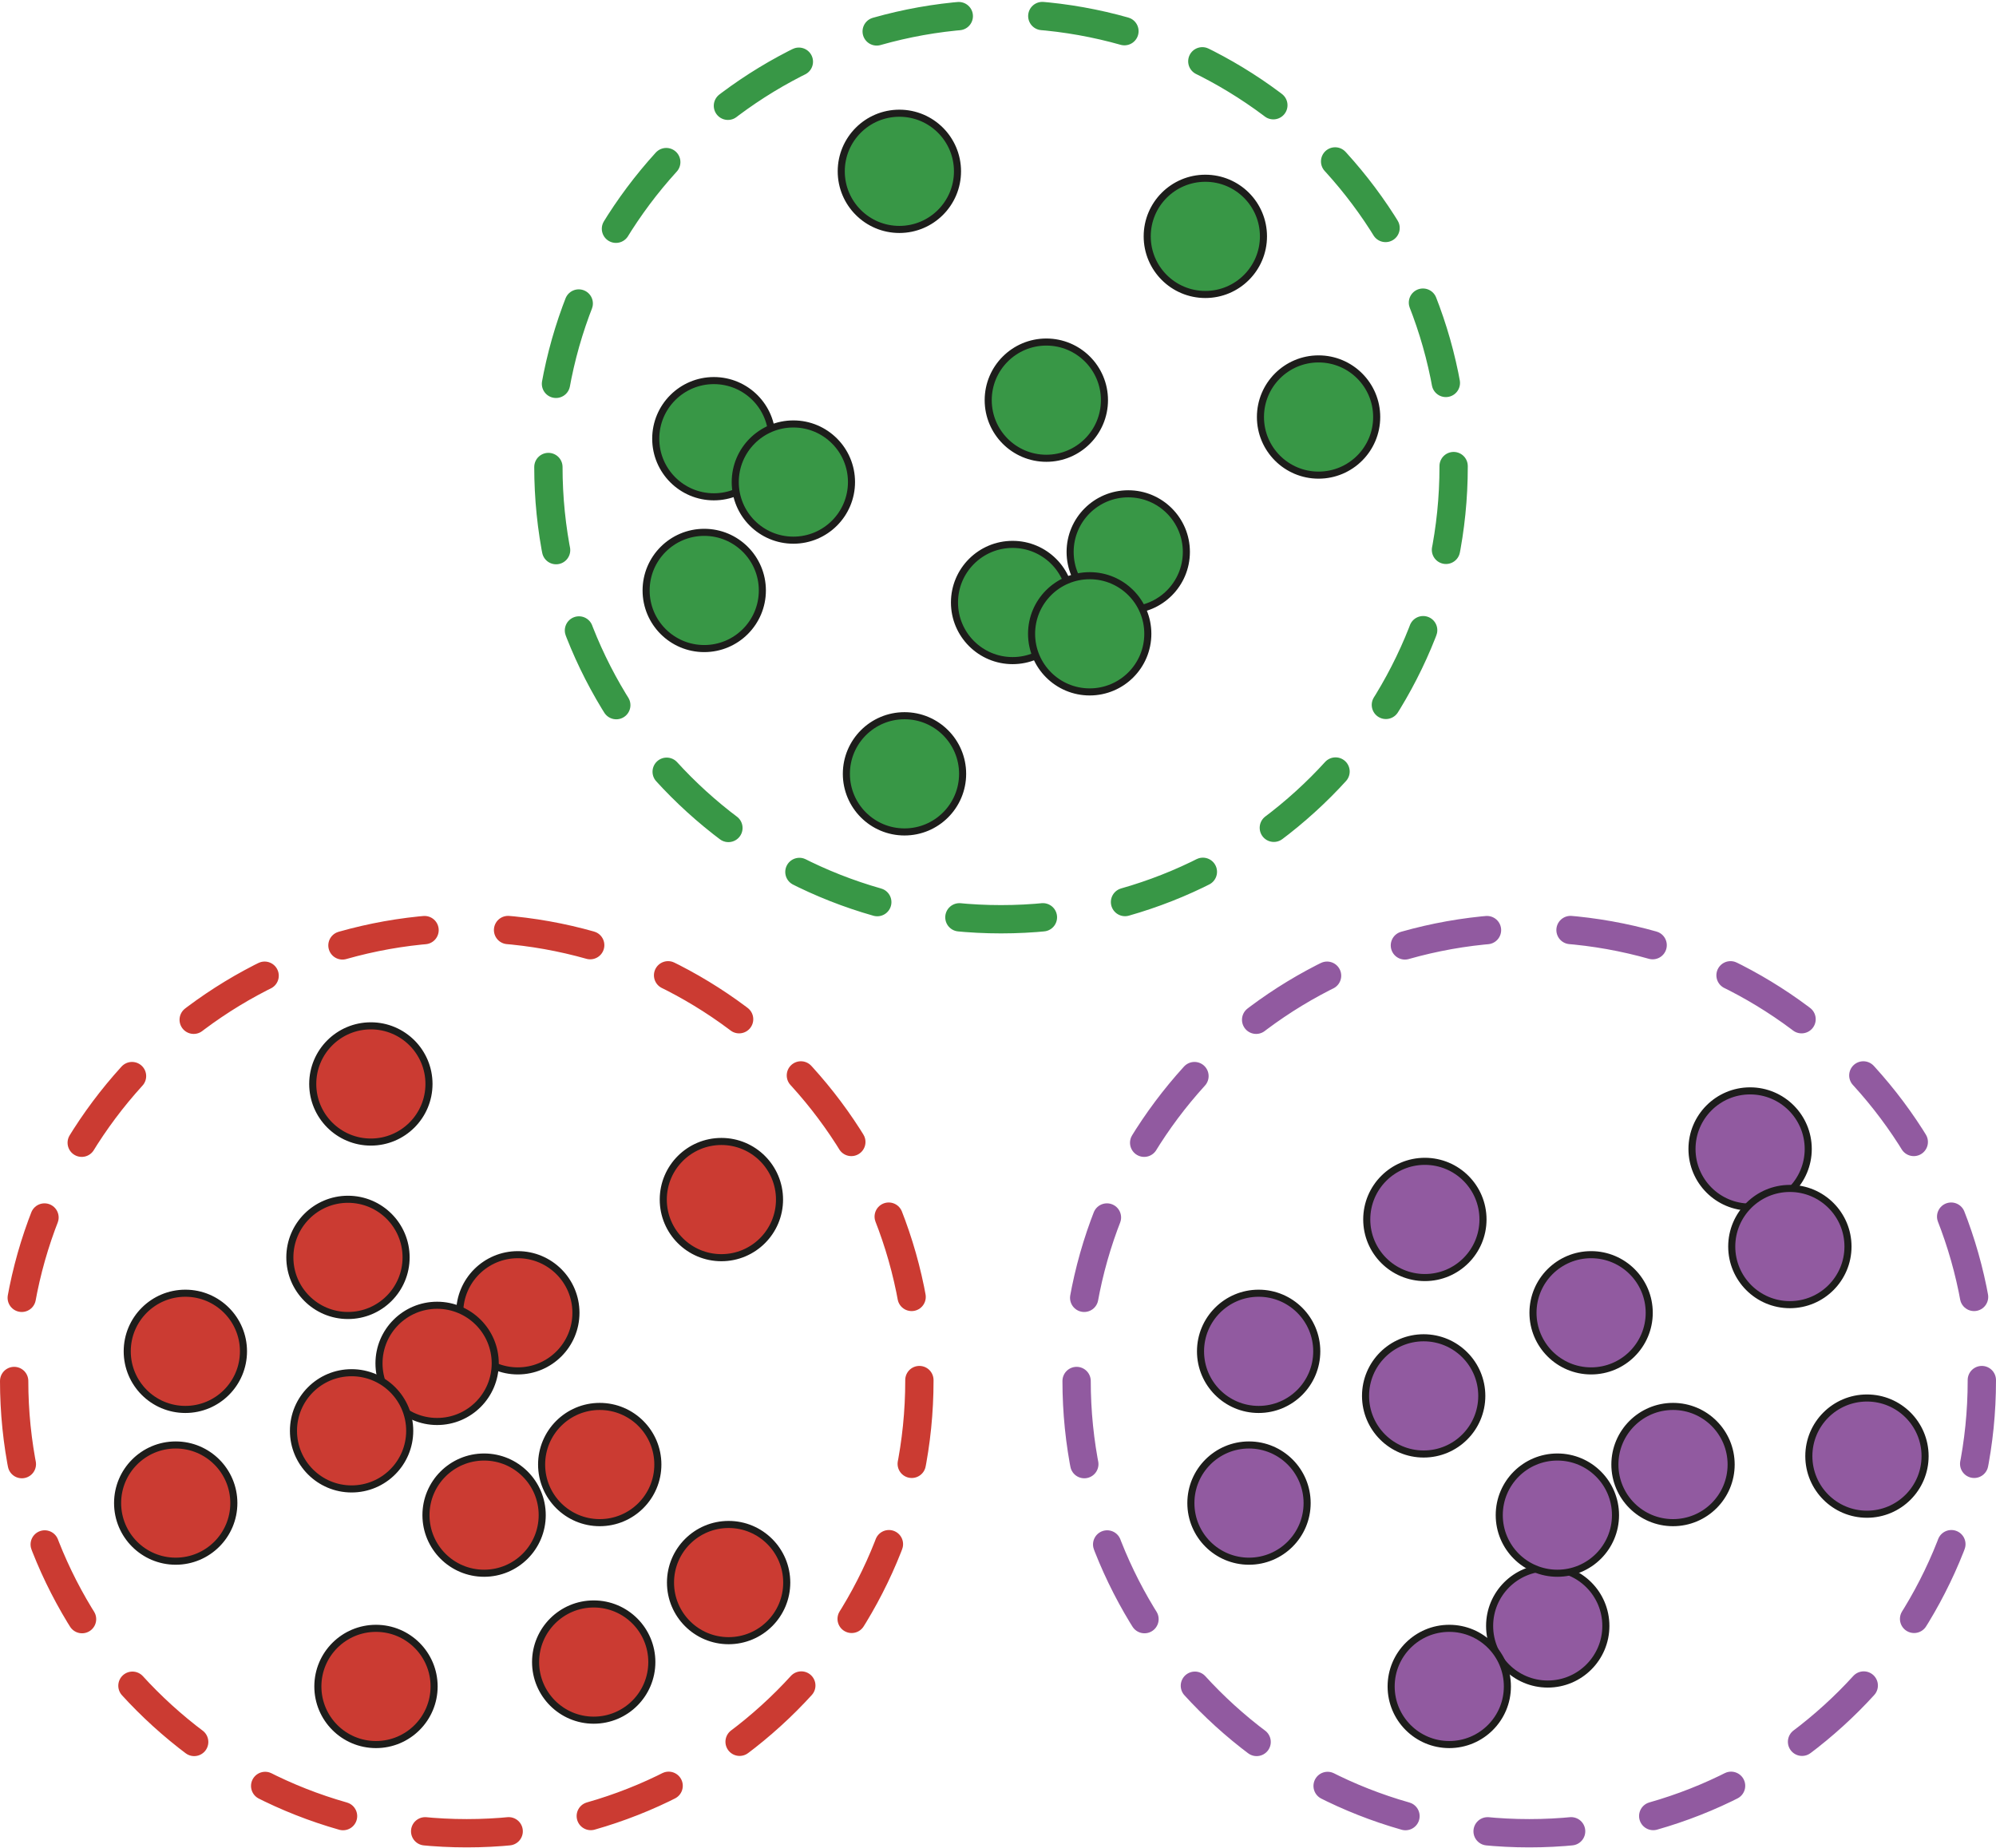
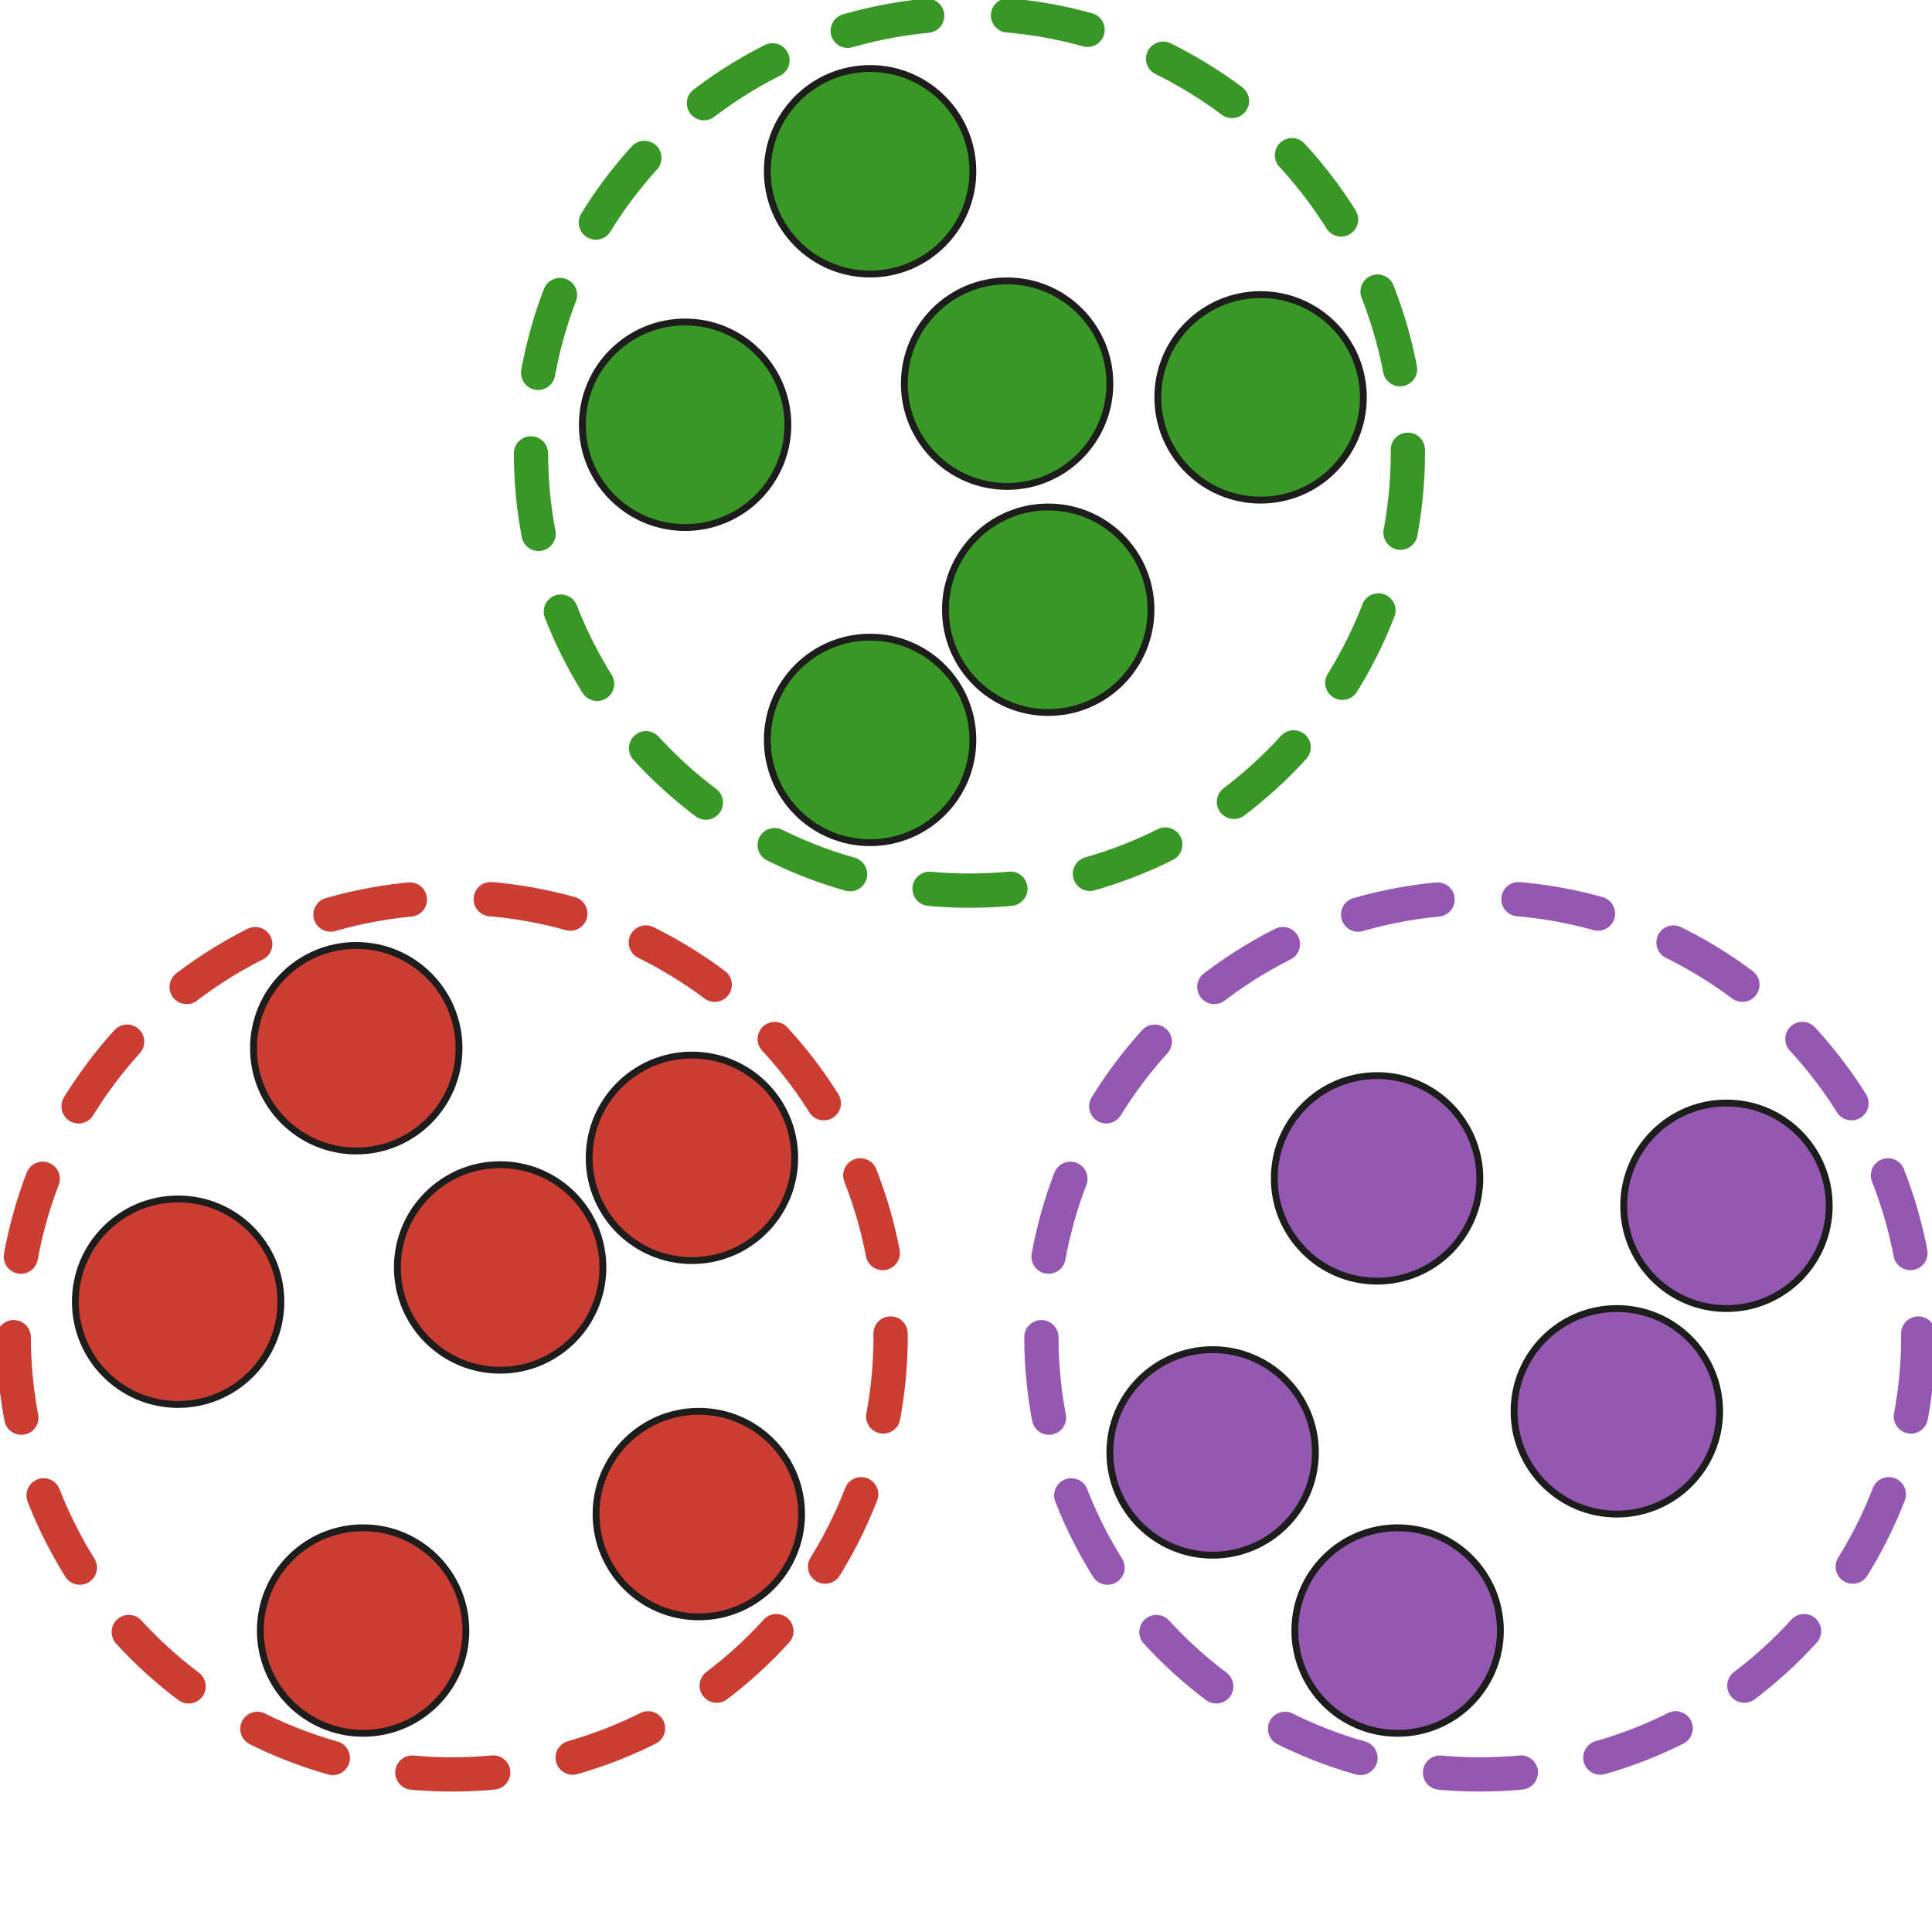
- <svg xmlns="http://www.w3.org/2000/svg" id="Layer_1" data-name="Layer 1" viewBox="0 0 282.043 261.085">
+ <svg xmlns="http://www.w3.org/2000/svg" id="Layer_1" data-name="Layer 1" viewBox="0 0 282 282">
  <defs>
-     <style>.cls-1,.cls-2,.cls-3{fill:none;stroke-linecap:round;stroke-linejoin:round;stroke-width:4px;stroke-dasharray:11.818 11.818;}.cls-1{stroke:#389746;}.cls-2{stroke:#cb3b32;}.cls-3{stroke:#915aa0;}.cls-4{fill:#389746;}.cls-4,.cls-5,.cls-6{stroke:#1d1d1b;stroke-miterlimit:10;}.cls-5{fill:#cb3b32;}.cls-6{fill:#915aa0;}</style>
+     <style>
+             .cluster-green,
+             .cluster-red,
+             .cluster-purple {
+                 fill: none;
+                 stroke-linecap: round;
+                 stroke-linejoin: round;
+                 stroke-width: 5px;
+                 stroke-dasharray: 11.818 11.818;
+             }
+             .cluster-green { stroke: #389826; }
+             .cluster-red { stroke: #cb3c33; }
+             .cluster-purple { stroke: #9558b2; }
+             .data-green,
+             .data-red,
+             .data-purple {
+                 stroke: #1d1d1b;
+                 stroke-miterlimit: 10;
+             }
+             .data-green { fill: #389826; }
+             .data-red { fill: #cb3c33; }
+             .data-purple { fill: #9558b2; }
+         </style>
  </defs>
-   <circle class="cls-1" cx="141.447" cy="65.957" r="63.957" />
-   <circle class="cls-2" cx="65.957" cy="195.128" r="63.957" />
-   <circle class="cls-3" cx="216.085" cy="195.128" r="63.957" />
-   <circle class="cls-4" cx="127.085" cy="24.213" r="8.213" />
-   <circle class="cls-4" cx="100.872" cy="62" r="8.213" />
-   <circle class="cls-4" cx="112.106" cy="68.128" r="8.213" />
-   <circle class="cls-4" cx="99.511" cy="83.447" r="8.213" />
-   <circle class="cls-4" cx="147.851" cy="56.553" r="8.213" />
-   <circle class="cls-4" cx="143.085" cy="85.149" r="8.213" />
-   <circle class="cls-4" cx="159.426" cy="78" r="8.213" />
-   <circle class="cls-4" cx="170.319" cy="33.404" r="8.213" />
-   <circle class="cls-4" cx="153.979" cy="89.574" r="8.213" />
-   <circle class="cls-4" cx="127.809" cy="109.362" r="8.213" />
-   <circle class="cls-4" cx="186.319" cy="58.936" r="8.213" />
-   <circle class="cls-5" cx="52.404" cy="153.191" r="8.213" />
-   <circle class="cls-5" cx="26.191" cy="190.979" r="8.213" />
-   <circle class="cls-5" cx="49.17" cy="177.702" r="8.213" />
-   <circle class="cls-5" cx="24.83" cy="212.426" r="8.213" />
-   <circle class="cls-5" cx="73.17" cy="185.532" r="8.213" />
-   <circle class="cls-5" cx="68.404" cy="214.128" r="8.213" />
-   <circle class="cls-5" cx="84.745" cy="206.979" r="8.213" />
-   <circle class="cls-5" cx="61.766" cy="192.681" r="8.213" />
-   <circle class="cls-5" cx="49.681" cy="202.213" r="8.213" />
-   <circle class="cls-5" cx="83.894" cy="234.894" r="8.213" />
-   <circle class="cls-5" cx="53.128" cy="238.34" r="8.213" />
-   <circle class="cls-5" cx="102.957" cy="223.66" r="8.213" />
-   <circle class="cls-5" cx="101.936" cy="169.532" r="8.213" />
-   <circle class="cls-6" cx="201.34" cy="172.34" r="8.213" />
-   <circle class="cls-6" cx="177.851" cy="190.979" r="8.213" />
-   <circle class="cls-6" cx="218.702" cy="229.787" r="8.213" />
-   <circle class="cls-6" cx="176.489" cy="212.426" r="8.213" />
-   <circle class="cls-6" cx="224.83" cy="185.532" r="8.213" />
-   <circle class="cls-6" cx="220.064" cy="214.128" r="8.213" />
-   <circle class="cls-6" cx="201.17" cy="197.277" r="8.213" />
-   <circle class="cls-6" cx="236.404" cy="206.979" r="8.213" />
-   <circle class="cls-6" cx="247.298" cy="162.383" r="8.213" />
-   <circle class="cls-6" cx="252.915" cy="176.17" r="8.213" />
-   <circle class="cls-6" cx="204.787" cy="238.34" r="8.213" />
-   <circle class="cls-6" cx="263.809" cy="205.787" r="8.213" />
+   <circle class="cluster-green" cx="141.5" cy="66" r="64" />
+   <circle class="cluster-red" cx="66" cy="195" r="64" />
+   <circle class="cluster-purple" cx="216" cy="195" r="64" />
+   <circle class="data-green" cx="127" cy="25" r="15" />
+   <circle class="data-green" cx="100" cy="62" r="15" />
+   <circle class="data-green" cx="147" cy="56" r="15" />
+   <circle class="data-green" cx="153" cy="89" r="15" />
+   <circle class="data-green" cx="127" cy="108" r="15" />
+   <circle class="data-green" cx="184" cy="58" r="15" />
+   <circle class="data-red" cx="52" cy="153" r="15" />
+   <circle class="data-red" cx="26" cy="190" r="15" />
+   <circle class="data-red" cx="73" cy="185" r="15" />
+   <circle class="data-red" cx="53" cy="238" r="15" />
+   <circle class="data-red" cx="102" cy="221" r="15" />
+   <circle class="data-red" cx="101" cy="169" r="15" />
+   <circle class="data-purple" cx="201" cy="172" r="15" />
+   <circle class="data-purple" cx="177" cy="212" r="15" />
+   <circle class="data-purple" cx="236" cy="206" r="15" />
+   <circle class="data-purple" cx="252" cy="176" r="15" />
+   <circle class="data-purple" cx="204" cy="238" r="15" />
</svg>
